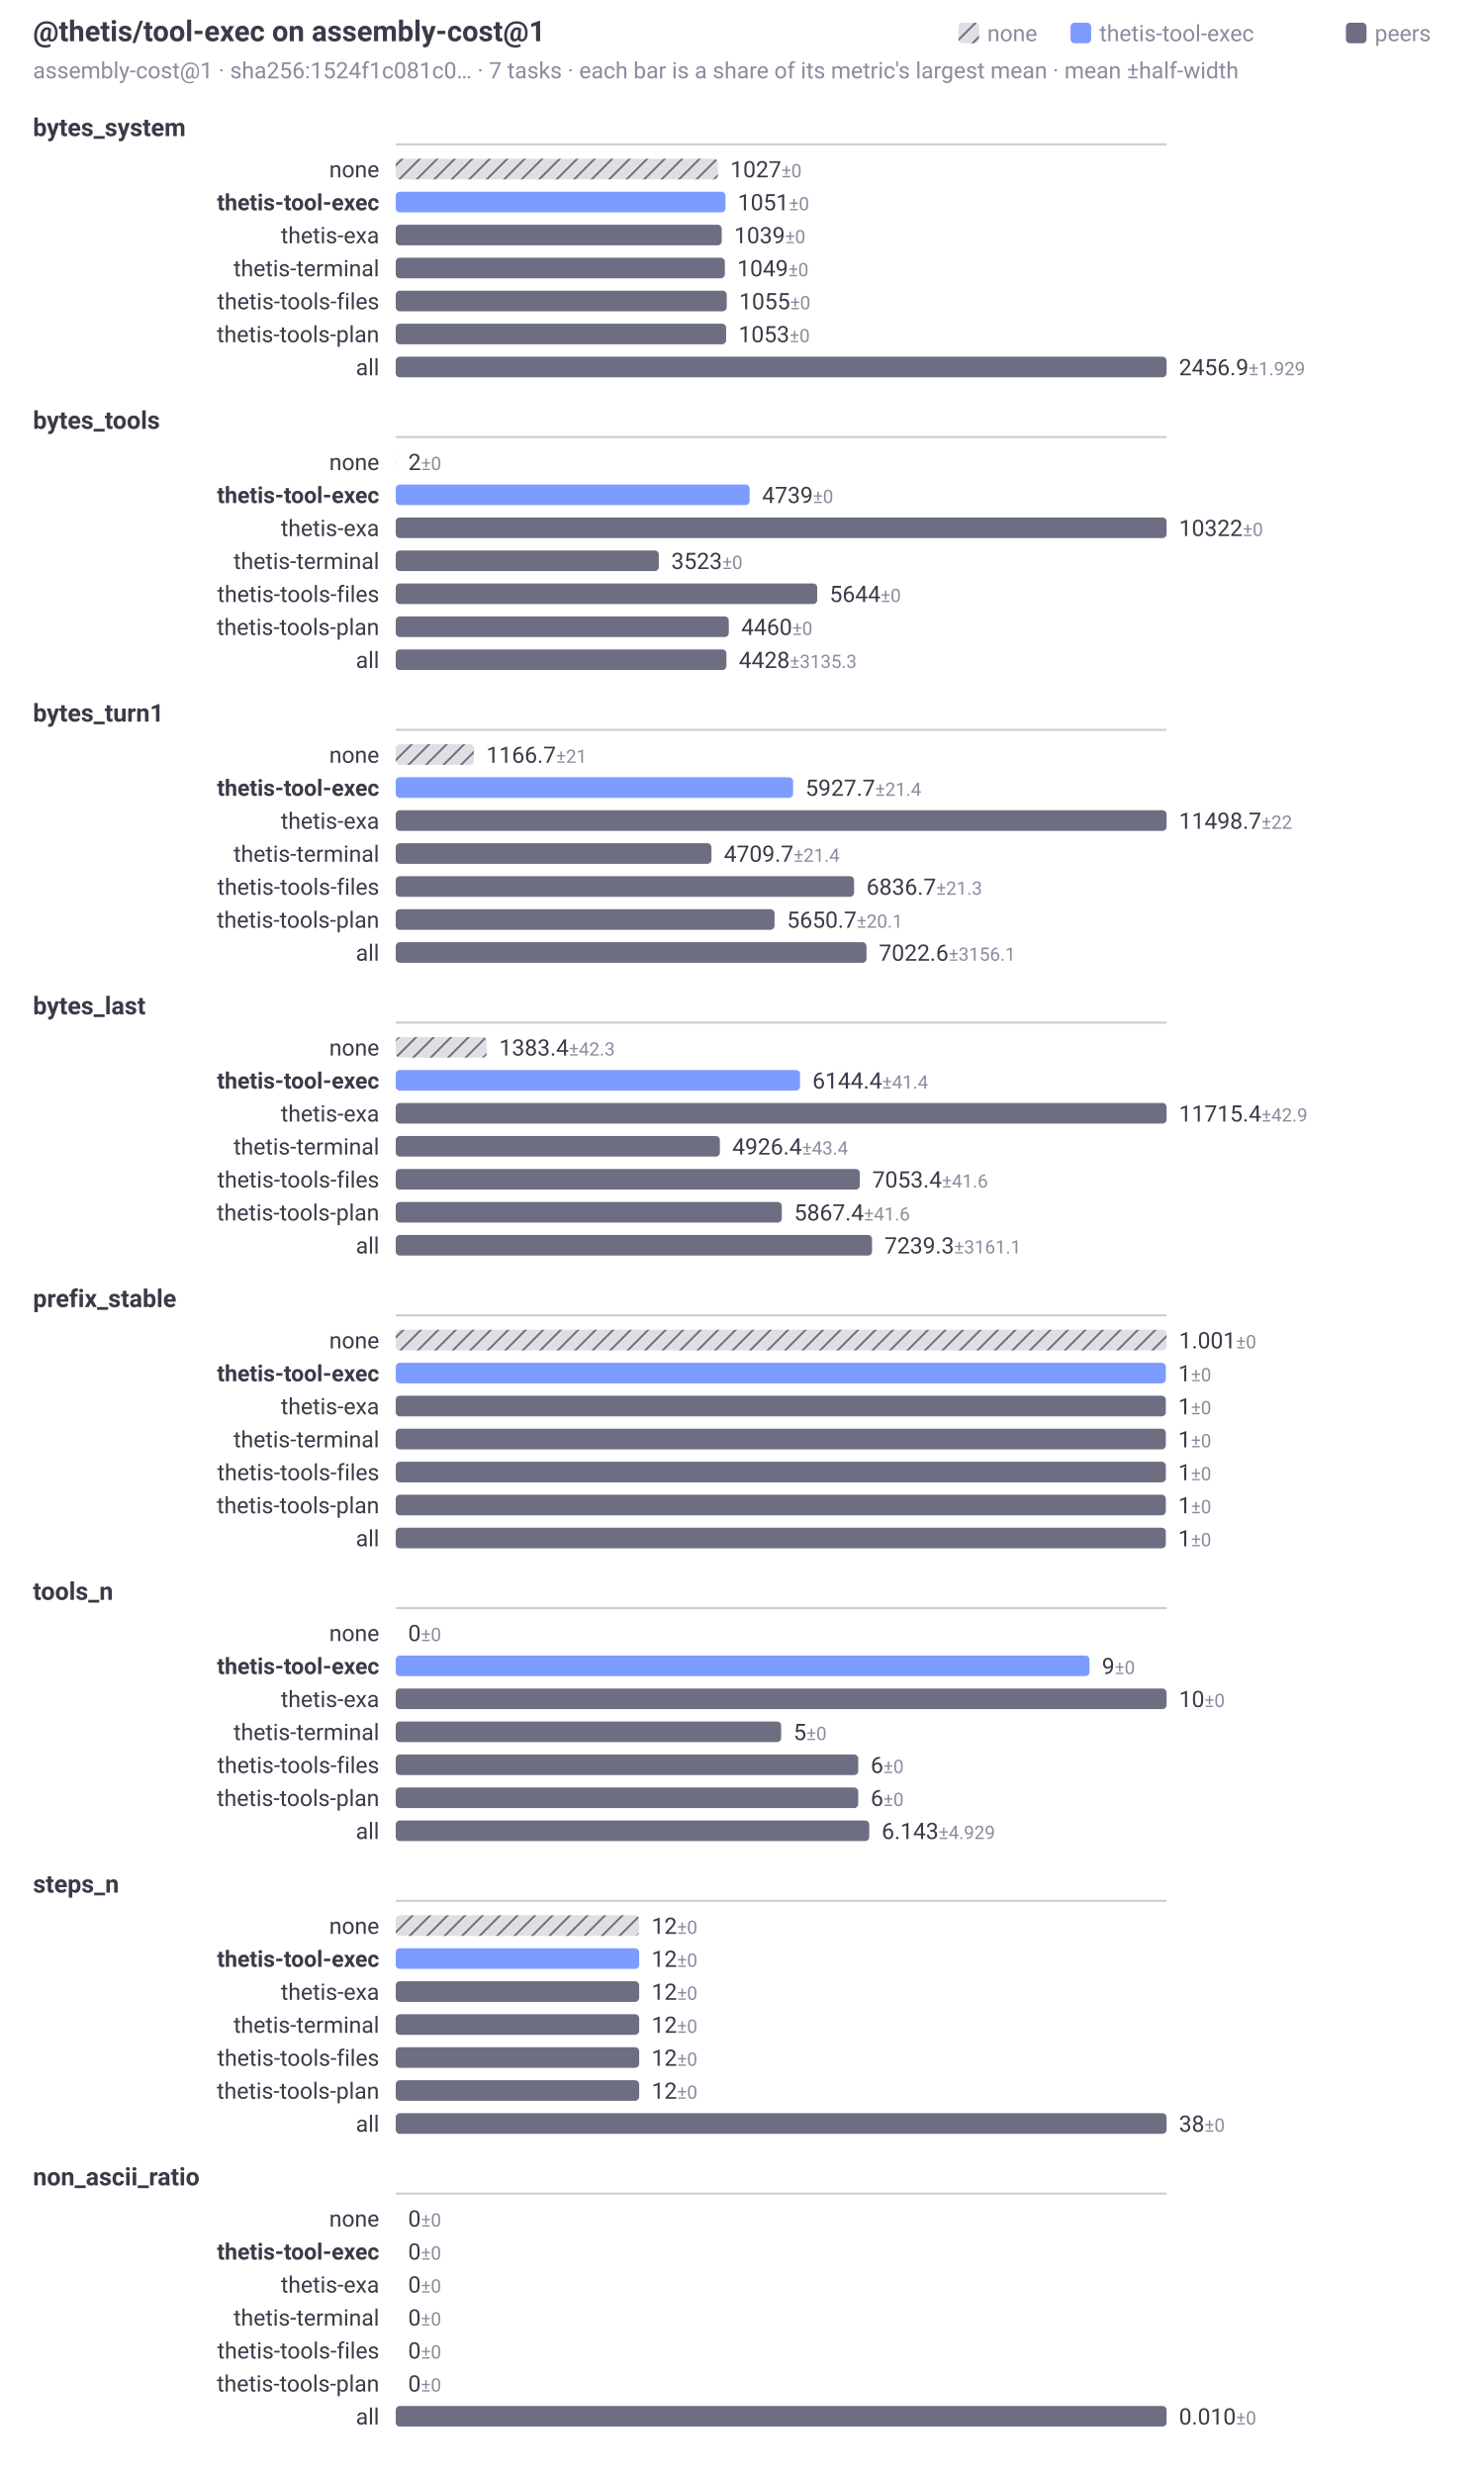
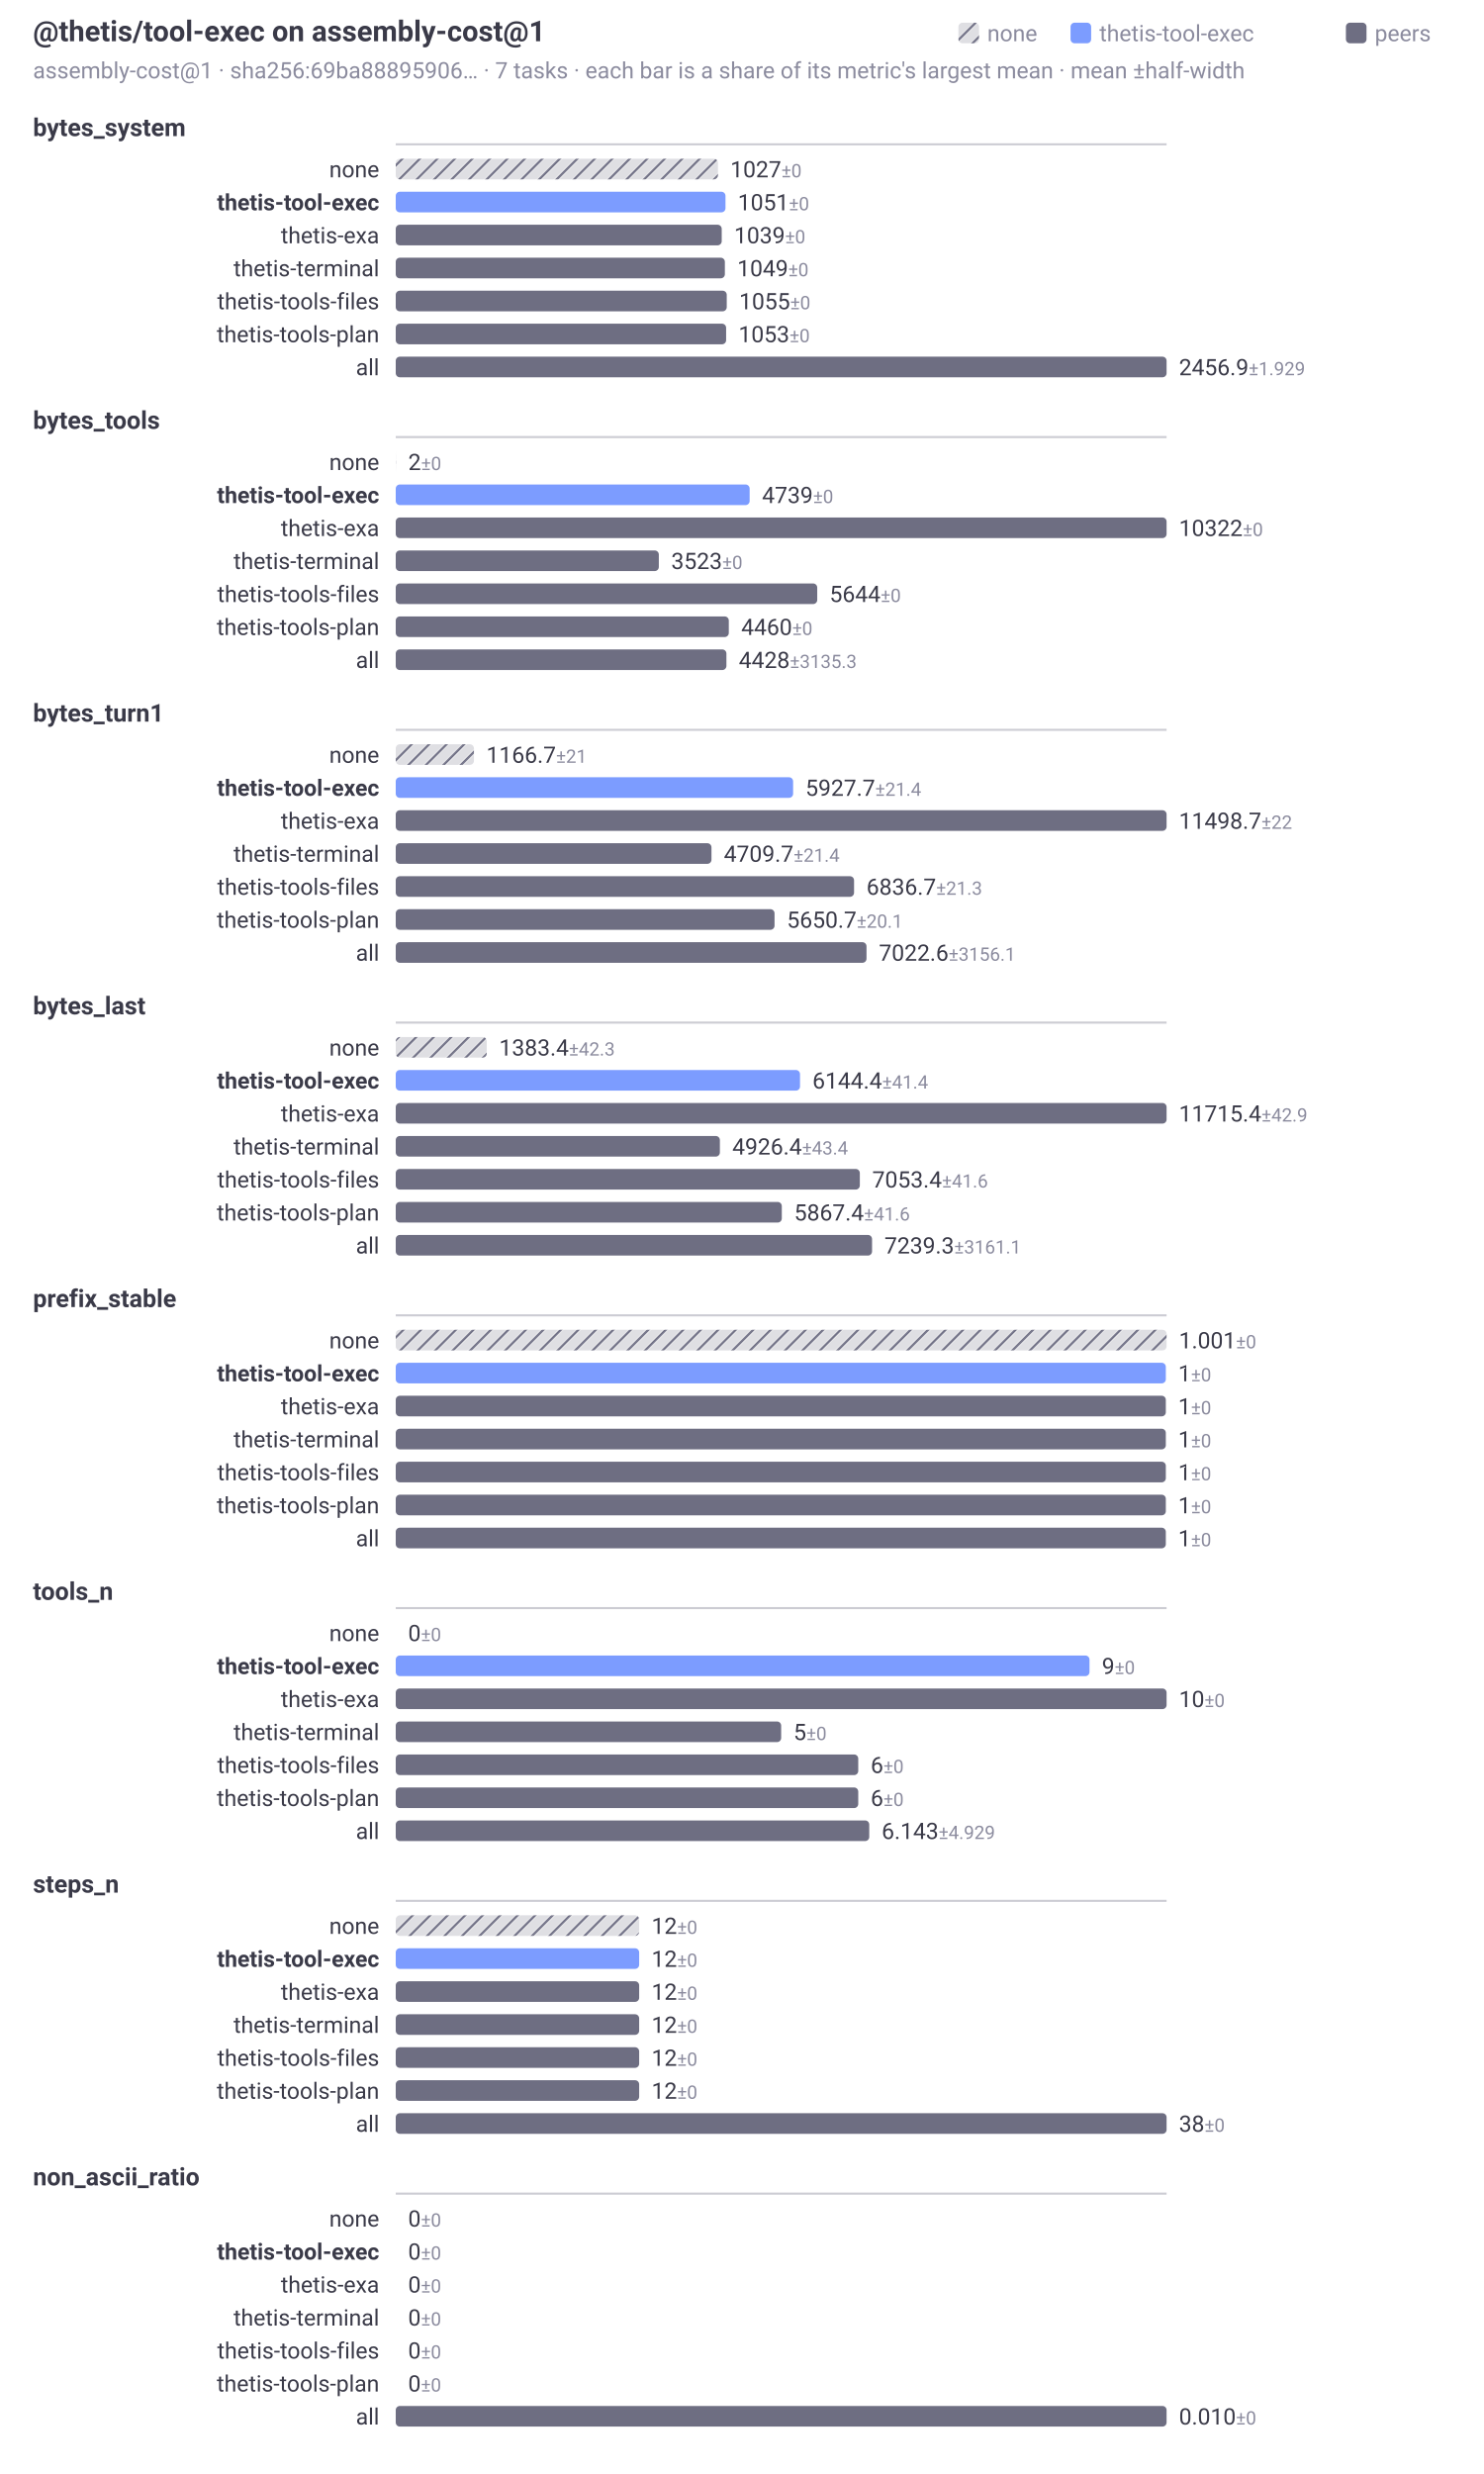
<svg xmlns="http://www.w3.org/2000/svg" width="720" height="1200" viewBox="0 0 720 1200" role="img" aria-labelledby="t d" font-family="system-ui, -apple-system, Segoe UI, Roboto, sans-serif">
  <style>.t{fill:#3a3a48}.f{fill:#8b8b9e}@media (prefers-color-scheme:dark){.t{fill:#d2d2dc}.f{fill:#9a9aae}}</style>
  <defs>
    <pattern id="hatch" width="6" height="6" patternUnits="userSpaceOnUse" patternTransform="rotate(45)">
      <rect width="6" height="6" fill="#6e6e82" fill-opacity="0.22" />
      <line x1="0" y1="0" x2="0" y2="6" stroke="#6e6e82" stroke-width="2" />
    </pattern>
  </defs>
  <text class="t" x="16" y="20" font-size="14" font-weight="600">@thetis/tool-exec on assembly-cost@1</text>
-   <text class="f" x="16" y="38" font-size="11">assembly-cost@1 · sha256:1524f1c081c0… · 7 tasks · each bar is a share of its metric's largest mean · mean ±half-width</text>
+   <text class="f" x="16" y="38" font-size="11">assembly-cost@1 · sha256:69ba88895906… · 7 tasks · each bar is a share of its metric's largest mean · mean ±half-width</text>
  <rect x="653" y="11" width="10" height="10" rx="2" fill="#6e6e82" />
  <text class="f" x="667" y="20" font-size="11">peers</text>
  <rect x="519.4" y="11" width="10" height="10" rx="2" fill="#7c9cff" />
  <text class="f" x="533.4" y="20" font-size="11">thetis-tool-exec</text>
  <rect x="465" y="11" width="10" height="10" rx="2" fill="url(#hatch)" />
  <text class="f" x="479" y="20" font-size="11">none</text>
  <text class="t" x="16" y="66" font-size="12" font-weight="600">bytes_system</text>
  <line x1="192" y1="70" x2="566" y2="70" stroke="#6e6e82" stroke-opacity="0.35" stroke-width="1" />
  <text class="t" x="184" y="86" font-size="11" text-anchor="end">none</text>
  <rect x="192" y="77" width="156.34" height="10" rx="2" fill="url(#hatch)" />
  <text class="t" x="354.34" y="86" font-size="11">1027<tspan class="f" font-size="9"> ±0</tspan>
  </text>
  <text class="t" x="184" y="102" font-size="11" text-anchor="end" font-weight="600">thetis-tool-exec</text>
  <rect x="192" y="93" width="159.99" height="10" rx="2" fill="#7c9cff" />
  <text class="t" x="357.99" y="102" font-size="11">1051<tspan class="f" font-size="9"> ±0</tspan>
  </text>
  <text class="t" x="184" y="118" font-size="11" text-anchor="end">thetis-exa</text>
  <rect x="192" y="109" width="158.16" height="10" rx="2" fill="#6e6e82" />
  <text class="t" x="356.16" y="118" font-size="11">1039<tspan class="f" font-size="9"> ±0</tspan>
  </text>
  <text class="t" x="184" y="134" font-size="11" text-anchor="end">thetis-terminal</text>
  <rect x="192" y="125" width="159.69" height="10" rx="2" fill="#6e6e82" />
  <text class="t" x="357.69" y="134" font-size="11">1049<tspan class="f" font-size="9"> ±0</tspan>
  </text>
  <text class="t" x="184" y="150" font-size="11" text-anchor="end">thetis-tools-files</text>
  <rect x="192" y="141" width="160.6" height="10" rx="2" fill="#6e6e82" />
  <text class="t" x="358.6" y="150" font-size="11">1055<tspan class="f" font-size="9"> ±0</tspan>
  </text>
  <text class="t" x="184" y="166" font-size="11" text-anchor="end">thetis-tools-plan</text>
  <rect x="192" y="157" width="160.3" height="10" rx="2" fill="#6e6e82" />
  <text class="t" x="358.3" y="166" font-size="11">1053<tspan class="f" font-size="9"> ±0</tspan>
  </text>
  <text class="t" x="184" y="182" font-size="11" text-anchor="end">all</text>
  <rect x="192" y="173" width="374" height="10" rx="2" fill="#6e6e82" />
  <text class="t" x="572" y="182" font-size="11">2456.9<tspan class="f" font-size="9"> ±1.929</tspan>
  </text>
  <text class="t" x="16" y="208" font-size="12" font-weight="600">bytes_tools</text>
  <line x1="192" y1="212" x2="566" y2="212" stroke="#6e6e82" stroke-opacity="0.35" stroke-width="1" />
  <text class="t" x="184" y="228" font-size="11" text-anchor="end">none</text>
  <rect x="192" y="219" width="0.07" height="10" rx="2" fill="url(#hatch)" />
  <text class="t" x="198.07" y="228" font-size="11">2<tspan class="f" font-size="9"> ±0</tspan>
  </text>
  <text class="t" x="184" y="244" font-size="11" text-anchor="end" font-weight="600">thetis-tool-exec</text>
  <rect x="192" y="235" width="171.71" height="10" rx="2" fill="#7c9cff" />
  <text class="t" x="369.71" y="244" font-size="11">4739<tspan class="f" font-size="9"> ±0</tspan>
  </text>
  <text class="t" x="184" y="260" font-size="11" text-anchor="end">thetis-exa</text>
  <rect x="192" y="251" width="374" height="10" rx="2" fill="#6e6e82" />
  <text class="t" x="572" y="260" font-size="11">10322<tspan class="f" font-size="9"> ±0</tspan>
  </text>
  <text class="t" x="184" y="276" font-size="11" text-anchor="end">thetis-terminal</text>
  <rect x="192" y="267" width="127.65" height="10" rx="2" fill="#6e6e82" />
  <text class="t" x="325.65" y="276" font-size="11">3523<tspan class="f" font-size="9"> ±0</tspan>
  </text>
  <text class="t" x="184" y="292" font-size="11" text-anchor="end">thetis-tools-files</text>
  <rect x="192" y="283" width="204.5" height="10" rx="2" fill="#6e6e82" />
  <text class="t" x="402.5" y="292" font-size="11">5644<tspan class="f" font-size="9"> ±0</tspan>
  </text>
  <text class="t" x="184" y="308" font-size="11" text-anchor="end">thetis-tools-plan</text>
  <rect x="192" y="299" width="161.6" height="10" rx="2" fill="#6e6e82" />
  <text class="t" x="359.6" y="308" font-size="11">4460<tspan class="f" font-size="9"> ±0</tspan>
  </text>
  <text class="t" x="184" y="324" font-size="11" text-anchor="end">all</text>
  <rect x="192" y="315" width="160.44" height="10" rx="2" fill="#6e6e82" />
  <text class="t" x="358.44" y="324" font-size="11">4428<tspan class="f" font-size="9"> ±3135.3</tspan>
  </text>
  <text class="t" x="16" y="350" font-size="12" font-weight="600">bytes_turn1</text>
  <line x1="192" y1="354" x2="566" y2="354" stroke="#6e6e82" stroke-opacity="0.35" stroke-width="1" />
  <text class="t" x="184" y="370" font-size="11" text-anchor="end">none</text>
  <rect x="192" y="361" width="37.95" height="10" rx="2" fill="url(#hatch)" />
  <text class="t" x="235.95" y="370" font-size="11">1166.7<tspan class="f" font-size="9"> ±21</tspan>
  </text>
  <text class="t" x="184" y="386" font-size="11" text-anchor="end" font-weight="600">thetis-tool-exec</text>
  <rect x="192" y="377" width="192.8" height="10" rx="2" fill="#7c9cff" />
  <text class="t" x="390.8" y="386" font-size="11">5927.7<tspan class="f" font-size="9"> ±21.4</tspan>
  </text>
  <text class="t" x="184" y="402" font-size="11" text-anchor="end">thetis-exa</text>
  <rect x="192" y="393" width="374" height="10" rx="2" fill="#6e6e82" />
  <text class="t" x="572" y="402" font-size="11">11498.7<tspan class="f" font-size="9"> ±22</tspan>
  </text>
  <text class="t" x="184" y="418" font-size="11" text-anchor="end">thetis-terminal</text>
  <rect x="192" y="409" width="153.19" height="10" rx="2" fill="#6e6e82" />
  <text class="t" x="351.19" y="418" font-size="11">4709.7<tspan class="f" font-size="9"> ±21.4</tspan>
  </text>
  <text class="t" x="184" y="434" font-size="11" text-anchor="end">thetis-tools-files</text>
  <rect x="192" y="425" width="222.37" height="10" rx="2" fill="#6e6e82" />
  <text class="t" x="420.37" y="434" font-size="11">6836.7<tspan class="f" font-size="9"> ±21.3</tspan>
  </text>
  <text class="t" x="184" y="450" font-size="11" text-anchor="end">thetis-tools-plan</text>
  <rect x="192" y="441" width="183.79" height="10" rx="2" fill="#6e6e82" />
  <text class="t" x="381.79" y="450" font-size="11">5650.7<tspan class="f" font-size="9"> ±20.1</tspan>
  </text>
  <text class="t" x="184" y="466" font-size="11" text-anchor="end">all</text>
  <rect x="192" y="457" width="228.41" height="10" rx="2" fill="#6e6e82" />
  <text class="t" x="426.41" y="466" font-size="11">7022.6<tspan class="f" font-size="9"> ±3156.1</tspan>
  </text>
  <text class="t" x="16" y="492" font-size="12" font-weight="600">bytes_last</text>
  <line x1="192" y1="496" x2="566" y2="496" stroke="#6e6e82" stroke-opacity="0.35" stroke-width="1" />
  <text class="t" x="184" y="512" font-size="11" text-anchor="end">none</text>
  <rect x="192" y="503" width="44.16" height="10" rx="2" fill="url(#hatch)" />
  <text class="t" x="242.16" y="512" font-size="11">1383.4<tspan class="f" font-size="9"> ±42.3</tspan>
  </text>
  <text class="t" x="184" y="528" font-size="11" text-anchor="end" font-weight="600">thetis-tool-exec</text>
  <rect x="192" y="519" width="196.15" height="10" rx="2" fill="#7c9cff" />
  <text class="t" x="394.15" y="528" font-size="11">6144.4<tspan class="f" font-size="9"> ±41.4</tspan>
  </text>
  <text class="t" x="184" y="544" font-size="11" text-anchor="end">thetis-exa</text>
  <rect x="192" y="535" width="374" height="10" rx="2" fill="#6e6e82" />
  <text class="t" x="572" y="544" font-size="11">11715.4<tspan class="f" font-size="9"> ±42.9</tspan>
  </text>
  <text class="t" x="184" y="560" font-size="11" text-anchor="end">thetis-terminal</text>
  <rect x="192" y="551" width="157.27" height="10" rx="2" fill="#6e6e82" />
  <text class="t" x="355.27" y="560" font-size="11">4926.4<tspan class="f" font-size="9"> ±43.4</tspan>
  </text>
  <text class="t" x="184" y="576" font-size="11" text-anchor="end">thetis-tools-files</text>
  <rect x="192" y="567" width="225.17" height="10" rx="2" fill="#6e6e82" />
  <text class="t" x="423.17" y="576" font-size="11">7053.4<tspan class="f" font-size="9"> ±41.6</tspan>
  </text>
  <text class="t" x="184" y="592" font-size="11" text-anchor="end">thetis-tools-plan</text>
  <rect x="192" y="583" width="187.31" height="10" rx="2" fill="#6e6e82" />
  <text class="t" x="385.31" y="592" font-size="11">5867.4<tspan class="f" font-size="9"> ±41.6</tspan>
  </text>
  <text class="t" x="184" y="608" font-size="11" text-anchor="end">all</text>
  <rect x="192" y="599" width="231.1" height="10" rx="2" fill="#6e6e82" />
  <text class="t" x="429.1" y="608" font-size="11">7239.3<tspan class="f" font-size="9"> ±3161.1</tspan>
  </text>
  <text class="t" x="16" y="634" font-size="12" font-weight="600">prefix_stable</text>
  <line x1="192" y1="638" x2="566" y2="638" stroke="#6e6e82" stroke-opacity="0.35" stroke-width="1" />
  <text class="t" x="184" y="654" font-size="11" text-anchor="end">none</text>
  <rect x="192" y="645" width="374" height="10" rx="2" fill="url(#hatch)" />
  <text class="t" x="572" y="654" font-size="11">1.001<tspan class="f" font-size="9"> ±0</tspan>
  </text>
  <text class="t" x="184" y="670" font-size="11" text-anchor="end" font-weight="600">thetis-tool-exec</text>
  <rect x="192" y="661" width="373.63" height="10" rx="2" fill="#7c9cff" />
  <text class="t" x="571.63" y="670" font-size="11">1<tspan class="f" font-size="9"> ±0</tspan>
  </text>
  <text class="t" x="184" y="686" font-size="11" text-anchor="end">thetis-exa</text>
  <rect x="192" y="677" width="373.63" height="10" rx="2" fill="#6e6e82" />
  <text class="t" x="571.63" y="686" font-size="11">1<tspan class="f" font-size="9"> ±0</tspan>
  </text>
  <text class="t" x="184" y="702" font-size="11" text-anchor="end">thetis-terminal</text>
  <rect x="192" y="693" width="373.63" height="10" rx="2" fill="#6e6e82" />
  <text class="t" x="571.63" y="702" font-size="11">1<tspan class="f" font-size="9"> ±0</tspan>
  </text>
  <text class="t" x="184" y="718" font-size="11" text-anchor="end">thetis-tools-files</text>
  <rect x="192" y="709" width="373.63" height="10" rx="2" fill="#6e6e82" />
  <text class="t" x="571.63" y="718" font-size="11">1<tspan class="f" font-size="9"> ±0</tspan>
  </text>
  <text class="t" x="184" y="734" font-size="11" text-anchor="end">thetis-tools-plan</text>
  <rect x="192" y="725" width="373.63" height="10" rx="2" fill="#6e6e82" />
  <text class="t" x="571.63" y="734" font-size="11">1<tspan class="f" font-size="9"> ±0</tspan>
  </text>
  <text class="t" x="184" y="750" font-size="11" text-anchor="end">all</text>
  <rect x="192" y="741" width="373.63" height="10" rx="2" fill="#6e6e82" />
  <text class="t" x="571.63" y="750" font-size="11">1<tspan class="f" font-size="9"> ±0</tspan>
  </text>
  <text class="t" x="16" y="776" font-size="12" font-weight="600">tools_n</text>
  <line x1="192" y1="780" x2="566" y2="780" stroke="#6e6e82" stroke-opacity="0.35" stroke-width="1" />
  <text class="t" x="184" y="796" font-size="11" text-anchor="end">none</text>
  <rect x="192" y="787" width="0" height="10" rx="2" fill="url(#hatch)" />
  <text class="t" x="198" y="796" font-size="11">0<tspan class="f" font-size="9"> ±0</tspan>
  </text>
  <text class="t" x="184" y="812" font-size="11" text-anchor="end" font-weight="600">thetis-tool-exec</text>
  <rect x="192" y="803" width="336.6" height="10" rx="2" fill="#7c9cff" />
  <text class="t" x="534.6" y="812" font-size="11">9<tspan class="f" font-size="9"> ±0</tspan>
  </text>
  <text class="t" x="184" y="828" font-size="11" text-anchor="end">thetis-exa</text>
  <rect x="192" y="819" width="374" height="10" rx="2" fill="#6e6e82" />
  <text class="t" x="572" y="828" font-size="11">10<tspan class="f" font-size="9"> ±0</tspan>
  </text>
  <text class="t" x="184" y="844" font-size="11" text-anchor="end">thetis-terminal</text>
  <rect x="192" y="835" width="187" height="10" rx="2" fill="#6e6e82" />
  <text class="t" x="385" y="844" font-size="11">5<tspan class="f" font-size="9"> ±0</tspan>
  </text>
  <text class="t" x="184" y="860" font-size="11" text-anchor="end">thetis-tools-files</text>
  <rect x="192" y="851" width="224.4" height="10" rx="2" fill="#6e6e82" />
  <text class="t" x="422.4" y="860" font-size="11">6<tspan class="f" font-size="9"> ±0</tspan>
  </text>
  <text class="t" x="184" y="876" font-size="11" text-anchor="end">thetis-tools-plan</text>
  <rect x="192" y="867" width="224.4" height="10" rx="2" fill="#6e6e82" />
  <text class="t" x="422.4" y="876" font-size="11">6<tspan class="f" font-size="9"> ±0</tspan>
  </text>
  <text class="t" x="184" y="892" font-size="11" text-anchor="end">all</text>
  <rect x="192" y="883" width="229.74" height="10" rx="2" fill="#6e6e82" />
  <text class="t" x="427.74" y="892" font-size="11">6.143<tspan class="f" font-size="9"> ±4.929</tspan>
  </text>
  <text class="t" x="16" y="918" font-size="12" font-weight="600">steps_n</text>
  <line x1="192" y1="922" x2="566" y2="922" stroke="#6e6e82" stroke-opacity="0.35" stroke-width="1" />
  <text class="t" x="184" y="938" font-size="11" text-anchor="end">none</text>
  <rect x="192" y="929" width="118.11" height="10" rx="2" fill="url(#hatch)" />
  <text class="t" x="316.11" y="938" font-size="11">12<tspan class="f" font-size="9"> ±0</tspan>
  </text>
  <text class="t" x="184" y="954" font-size="11" text-anchor="end" font-weight="600">thetis-tool-exec</text>
  <rect x="192" y="945" width="118.11" height="10" rx="2" fill="#7c9cff" />
  <text class="t" x="316.11" y="954" font-size="11">12<tspan class="f" font-size="9"> ±0</tspan>
  </text>
  <text class="t" x="184" y="970" font-size="11" text-anchor="end">thetis-exa</text>
  <rect x="192" y="961" width="118.11" height="10" rx="2" fill="#6e6e82" />
  <text class="t" x="316.11" y="970" font-size="11">12<tspan class="f" font-size="9"> ±0</tspan>
  </text>
  <text class="t" x="184" y="986" font-size="11" text-anchor="end">thetis-terminal</text>
  <rect x="192" y="977" width="118.11" height="10" rx="2" fill="#6e6e82" />
  <text class="t" x="316.11" y="986" font-size="11">12<tspan class="f" font-size="9"> ±0</tspan>
  </text>
  <text class="t" x="184" y="1002" font-size="11" text-anchor="end">thetis-tools-files</text>
  <rect x="192" y="993" width="118.11" height="10" rx="2" fill="#6e6e82" />
  <text class="t" x="316.11" y="1002" font-size="11">12<tspan class="f" font-size="9"> ±0</tspan>
  </text>
  <text class="t" x="184" y="1018" font-size="11" text-anchor="end">thetis-tools-plan</text>
  <rect x="192" y="1009" width="118.11" height="10" rx="2" fill="#6e6e82" />
  <text class="t" x="316.11" y="1018" font-size="11">12<tspan class="f" font-size="9"> ±0</tspan>
  </text>
  <text class="t" x="184" y="1034" font-size="11" text-anchor="end">all</text>
  <rect x="192" y="1025" width="374" height="10" rx="2" fill="#6e6e82" />
  <text class="t" x="572" y="1034" font-size="11">38<tspan class="f" font-size="9"> ±0</tspan>
  </text>
  <text class="t" x="16" y="1060" font-size="12" font-weight="600">non_ascii_ratio</text>
  <line x1="192" y1="1064" x2="566" y2="1064" stroke="#6e6e82" stroke-opacity="0.35" stroke-width="1" />
  <text class="t" x="184" y="1080" font-size="11" text-anchor="end">none</text>
  <rect x="192" y="1071" width="0" height="10" rx="2" fill="url(#hatch)" />
  <text class="t" x="198" y="1080" font-size="11">0<tspan class="f" font-size="9"> ±0</tspan>
  </text>
  <text class="t" x="184" y="1096" font-size="11" text-anchor="end" font-weight="600">thetis-tool-exec</text>
  <rect x="192" y="1087" width="0" height="10" rx="2" fill="#7c9cff" />
  <text class="t" x="198" y="1096" font-size="11">0<tspan class="f" font-size="9"> ±0</tspan>
  </text>
  <text class="t" x="184" y="1112" font-size="11" text-anchor="end">thetis-exa</text>
  <rect x="192" y="1103" width="0" height="10" rx="2" fill="#6e6e82" />
  <text class="t" x="198" y="1112" font-size="11">0<tspan class="f" font-size="9"> ±0</tspan>
  </text>
  <text class="t" x="184" y="1128" font-size="11" text-anchor="end">thetis-terminal</text>
  <rect x="192" y="1119" width="0" height="10" rx="2" fill="#6e6e82" />
  <text class="t" x="198" y="1128" font-size="11">0<tspan class="f" font-size="9"> ±0</tspan>
  </text>
  <text class="t" x="184" y="1144" font-size="11" text-anchor="end">thetis-tools-files</text>
  <rect x="192" y="1135" width="0" height="10" rx="2" fill="#6e6e82" />
  <text class="t" x="198" y="1144" font-size="11">0<tspan class="f" font-size="9"> ±0</tspan>
  </text>
  <text class="t" x="184" y="1160" font-size="11" text-anchor="end">thetis-tools-plan</text>
  <rect x="192" y="1151" width="0" height="10" rx="2" fill="#6e6e82" />
  <text class="t" x="198" y="1160" font-size="11">0<tspan class="f" font-size="9"> ±0</tspan>
  </text>
  <text class="t" x="184" y="1176" font-size="11" text-anchor="end">all</text>
  <rect x="192" y="1167" width="374" height="10" rx="2" fill="#6e6e82" />
  <text class="t" x="572" y="1176" font-size="11">0.010<tspan class="f" font-size="9"> ±0</tspan>
  </text>
</svg>
